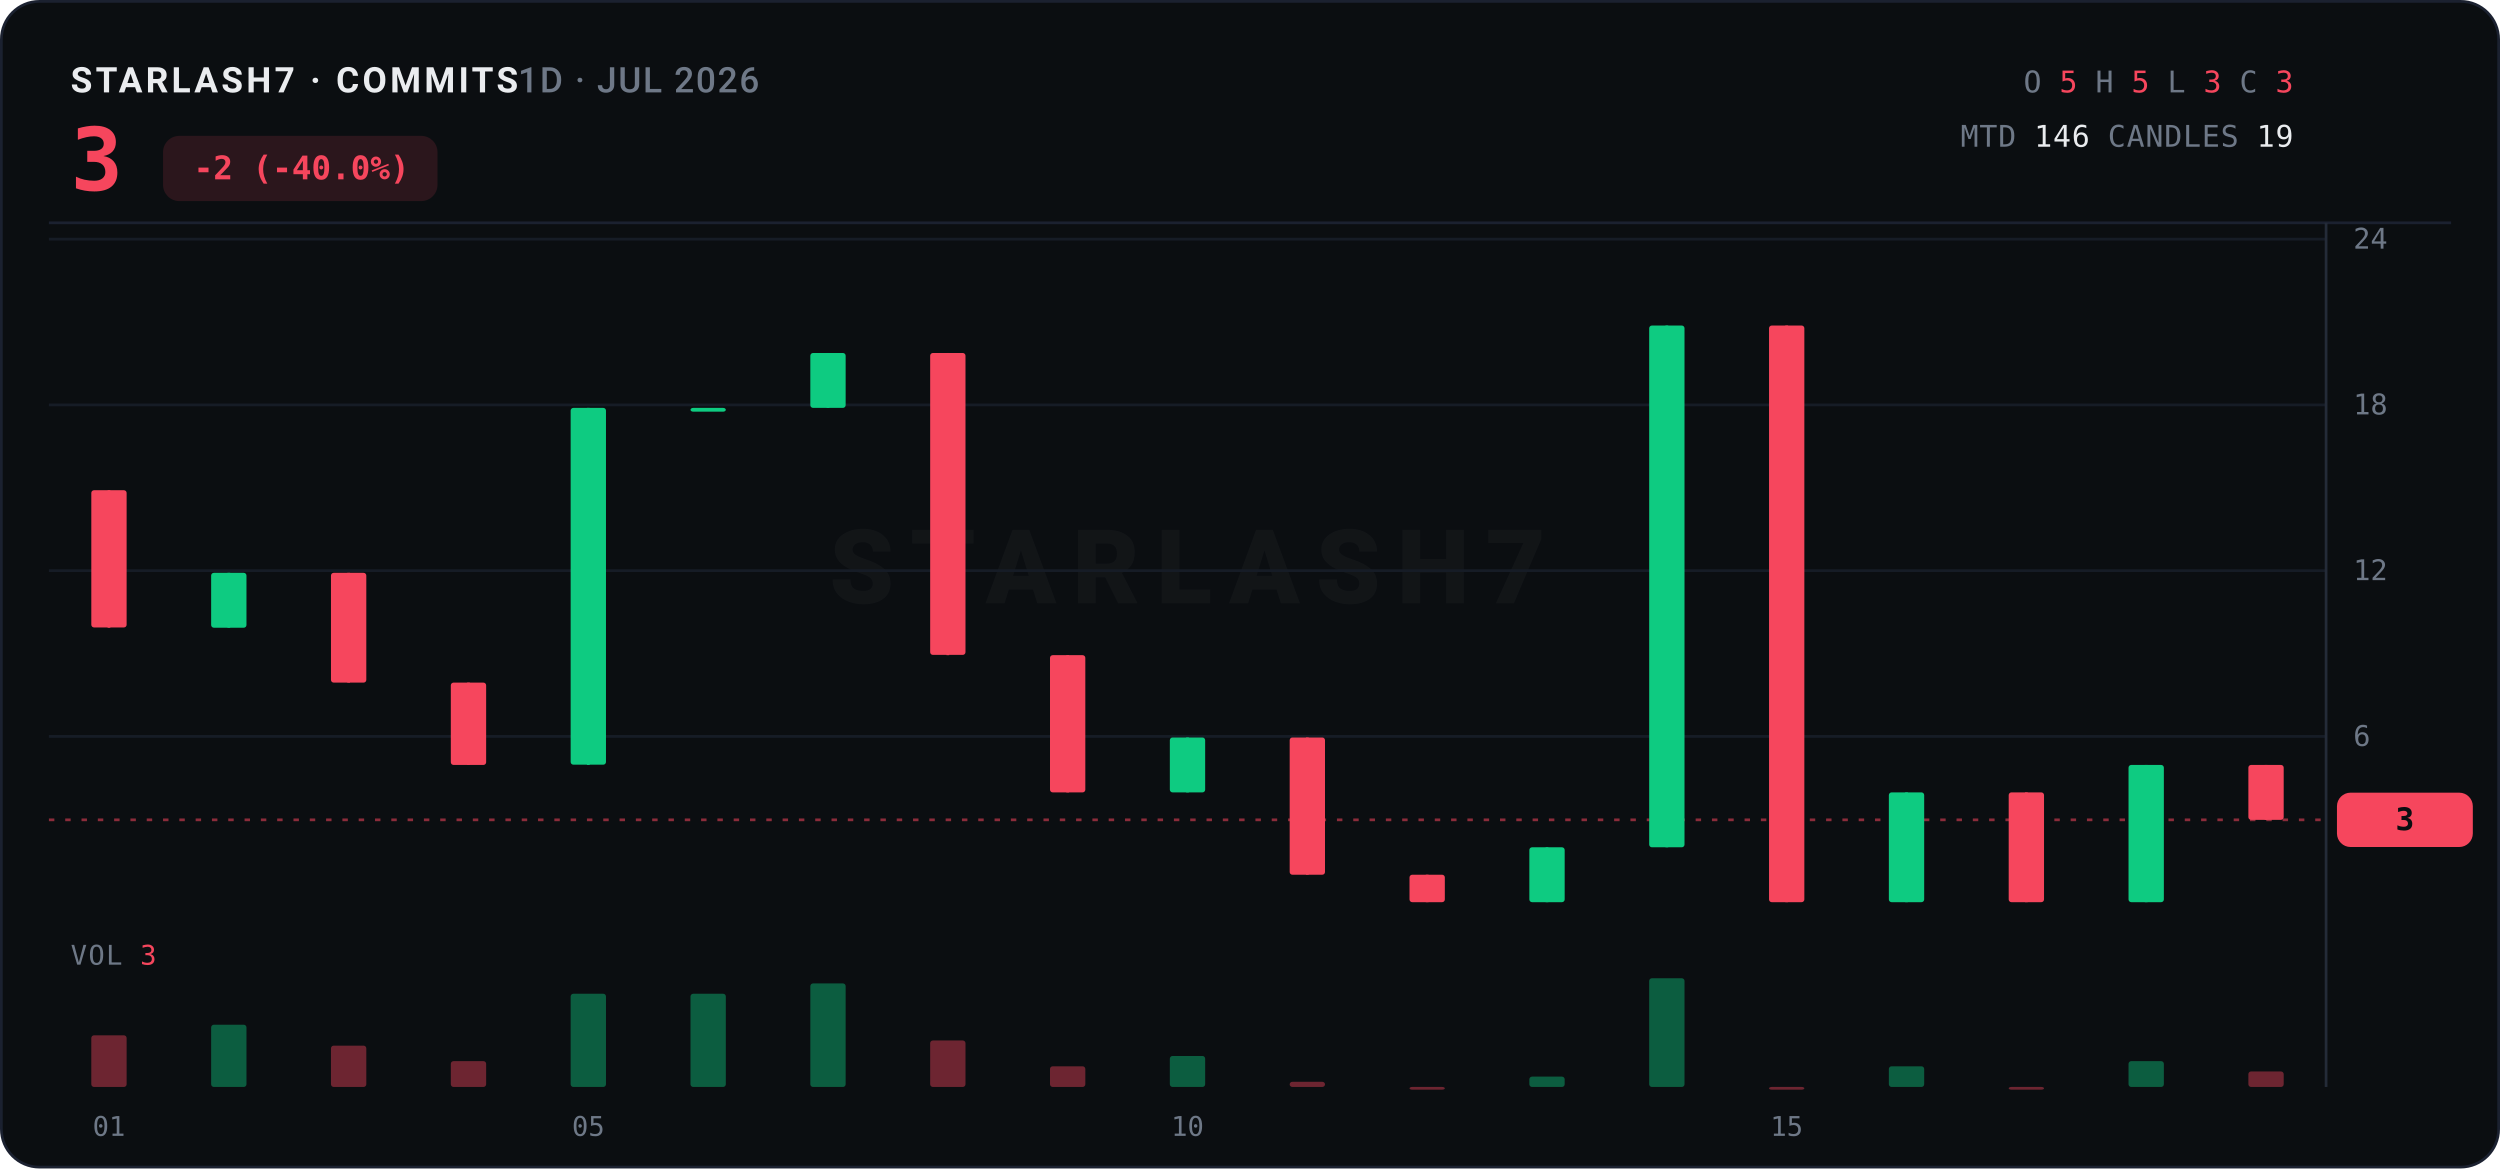
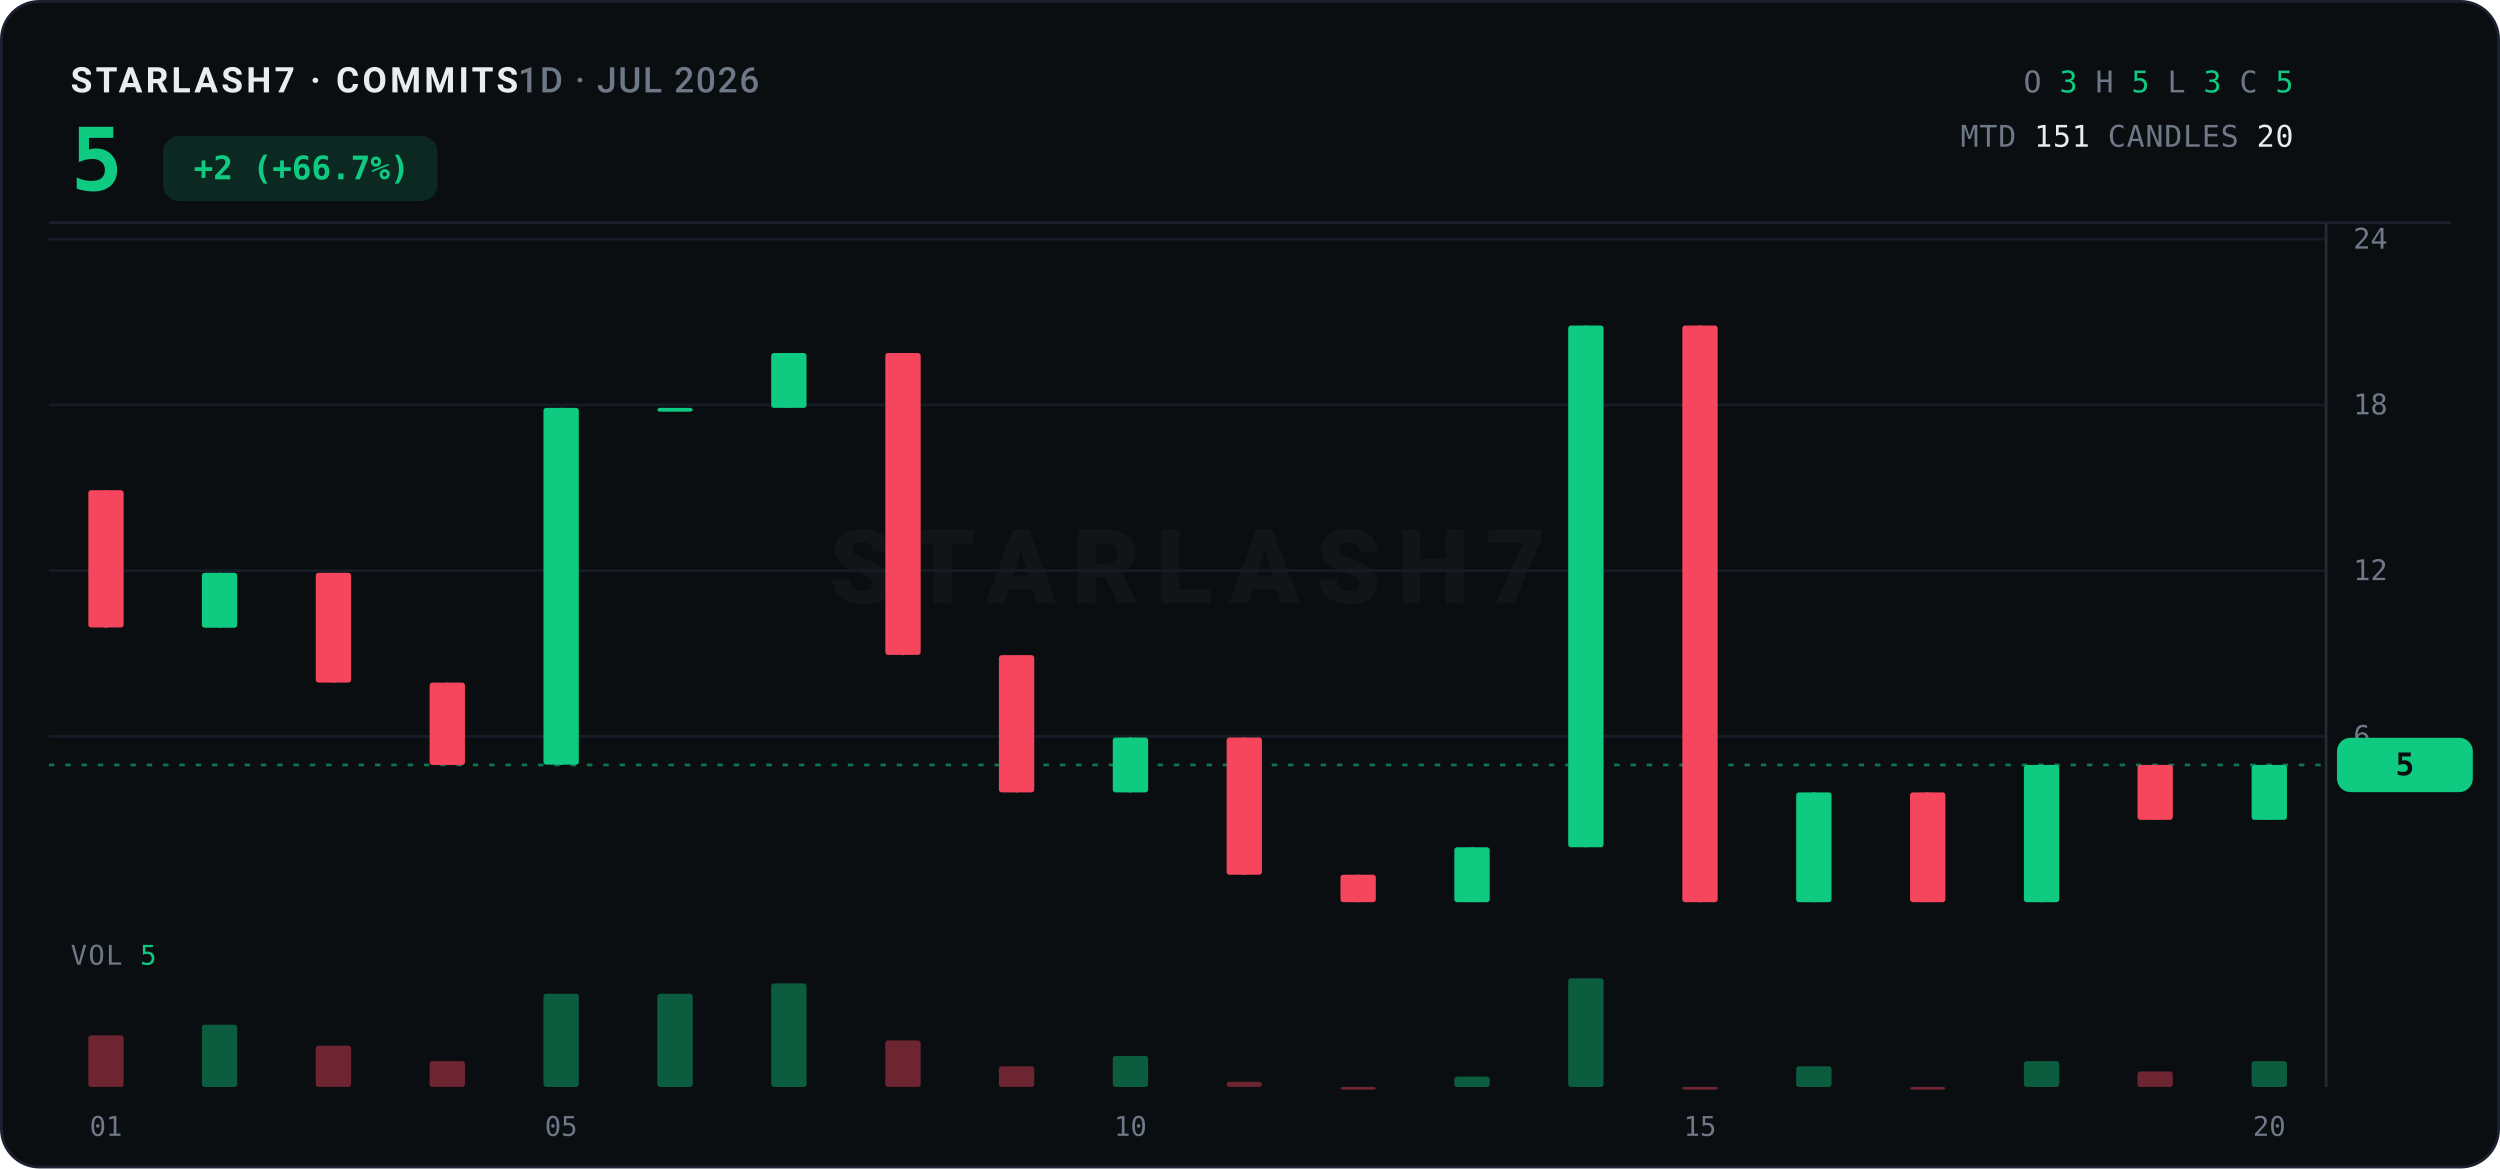
<svg xmlns="http://www.w3.org/2000/svg" width="920" height="430" viewBox="0 0 920 430">
  <rect x="0.5" y="0.5" width="919" height="429" rx="14" fill="#0B0E11" stroke="#1B2130" />
  <text x="26" y="34" font-family="ui-sans-serif,system-ui,-apple-system,'Segoe UI',Roboto,sans-serif" font-size="13" font-weight="700" letter-spacing="1.2" fill="#EAECEF">STARLASH7 · COMMITS<tspan fill="#6E7887" font-weight="500" letter-spacing="0.6">  1D · JUL 2026</tspan>
  </text>
-   <text x="26" y="70" font-family="ui-monospace,'SF Mono',SFMono-Regular,Menlo,Consolas,monospace" font-size="32" font-weight="800" fill="#F6465D" letter-spacing="-0.5">3</text>
-   <rect x="60" y="50" width="101" height="24" rx="6" fill="#F6465D" opacity="0.14" />
-   <text x="111" y="66" text-anchor="middle" font-family="ui-monospace,'SF Mono',SFMono-Regular,Menlo,Consolas,monospace" font-size="12" font-weight="700" fill="#F6465D">-2 (-40.0%)</text>
+   <text x="26" y="70" font-family="ui-monospace,'SF Mono',SFMono-Regular,Menlo,Consolas,monospace" font-size="32" font-weight="800" fill="#0ECB81" letter-spacing="-0.5">5</text>
+   <rect x="60" y="50" width="101" height="24" rx="6" fill="#0ECB81" opacity="0.14" />
+   <text x="111" y="66" text-anchor="middle" font-family="ui-monospace,'SF Mono',SFMono-Regular,Menlo,Consolas,monospace" font-size="12" font-weight="700" fill="#0ECB81">+2 (+66.7%)</text>
  <text x="844" y="34" text-anchor="end" font-family="ui-monospace,'SF Mono',SFMono-Regular,Menlo,Consolas,monospace" font-size="11" letter-spacing="0.3">
    <tspan fill="#6E7887">O</tspan>
-     <tspan fill="#F6465D">5</tspan>
+     <tspan fill="#0ECB81">3</tspan>
    <tspan fill="#6E7887">H</tspan>
-     <tspan fill="#F6465D">5</tspan>
+     <tspan fill="#0ECB81">5</tspan>
    <tspan fill="#6E7887">L</tspan>
-     <tspan fill="#F6465D">3</tspan>
+     <tspan fill="#0ECB81">3</tspan>
    <tspan fill="#6E7887">C</tspan>
-     <tspan fill="#F6465D">3</tspan>
+     <tspan fill="#0ECB81">5</tspan>
  </text>
  <text x="844" y="54" text-anchor="end" font-family="ui-monospace,'SF Mono',SFMono-Regular,Menlo,Consolas,monospace" font-size="11" letter-spacing="0.3">
    <tspan fill="#6E7887">MTD</tspan>
-     <tspan fill="#EAECEF">146</tspan>
+     <tspan fill="#EAECEF">151</tspan>
    <tspan fill="#6E7887">CANDLES</tspan>
-     <tspan fill="#EAECEF">19</tspan>
+     <tspan fill="#EAECEF">20</tspan>
  </text>
  <line x1="18" y1="82" x2="902" y2="82" stroke="#1B2130" stroke-width="1" />
  <text x="437.0" y="222.0" text-anchor="middle" font-family="ui-sans-serif,system-ui,-apple-system,'Segoe UI',Roboto,sans-serif" font-size="38" font-weight="800" letter-spacing="6" fill="#EAECEF" opacity="0.035">STARLASH7</text>
  <line x1="18" y1="271.0" x2="856" y2="271.0" stroke="#161C26" stroke-width="1" />
  <text x="866" y="274.5" font-family="ui-monospace,'SF Mono',SFMono-Regular,Menlo,Consolas,monospace" font-size="10.5" fill="#6E7887">6</text>
  <line x1="18" y1="210.0" x2="856" y2="210.0" stroke="#161C26" stroke-width="1" />
  <text x="866" y="213.5" font-family="ui-monospace,'SF Mono',SFMono-Regular,Menlo,Consolas,monospace" font-size="10.5" fill="#6E7887">12</text>
  <line x1="18" y1="149.0" x2="856" y2="149.0" stroke="#161C26" stroke-width="1" />
  <text x="866" y="152.5" font-family="ui-monospace,'SF Mono',SFMono-Regular,Menlo,Consolas,monospace" font-size="10.5" fill="#6E7887">18</text>
  <line x1="18" y1="88.0" x2="856" y2="88.0" stroke="#161C26" stroke-width="1" />
  <text x="866" y="91.5" font-family="ui-monospace,'SF Mono',SFMono-Regular,Menlo,Consolas,monospace" font-size="10.5" fill="#6E7887">24</text>
  <line x1="856" y1="82" x2="856" y2="400" stroke="#242B38" stroke-width="1" />
-   <line x1="18" y1="301.7" x2="856" y2="301.7" stroke="#F6465D" stroke-width="1" stroke-dasharray="2 4" opacity="0.55" />
-   <rect x="860" y="291.7" width="50" height="20" rx="5" fill="#F6465D" />
-   <text x="885.0" y="305.5" text-anchor="middle" font-family="ui-monospace,'SF Mono',SFMono-Regular,Menlo,Consolas,monospace" font-size="11.5" font-weight="800" fill="#0B0E11">3</text>
-   <line x1="40.1" y1="180.4" x2="40.1" y2="231.0" stroke="#F6465D" stroke-width="1" />
-   <rect x="33.6" y="180.4" width="13.0" height="50.5" rx="1" fill="#F6465D" />
-   <line x1="84.2" y1="210.8" x2="84.2" y2="231.0" stroke="#0ECB81" stroke-width="1" />
-   <rect x="77.7" y="210.8" width="13.0" height="20.2" rx="1" fill="#0ECB81" />
-   <line x1="128.3" y1="210.8" x2="128.3" y2="251.2" stroke="#F6465D" stroke-width="1" />
-   <rect x="121.8" y="210.8" width="13.0" height="40.4" rx="1" fill="#F6465D" />
-   <line x1="172.4" y1="251.2" x2="172.4" y2="281.5" stroke="#F6465D" stroke-width="1" />
-   <rect x="165.9" y="251.2" width="13.0" height="30.3" rx="1" fill="#F6465D" />
-   <line x1="216.5" y1="150.1" x2="216.5" y2="281.5" stroke="#0ECB81" stroke-width="1" />
-   <rect x="210.0" y="150.1" width="13.0" height="131.3" rx="1" fill="#0ECB81" />
-   <line x1="260.6" y1="150.1" x2="260.6" y2="150.1" stroke="#0ECB81" stroke-width="1" />
-   <rect x="254.1" y="150.1" width="13.0" height="1.4" rx="1" fill="#0ECB81" />
-   <line x1="304.7" y1="129.9" x2="304.7" y2="150.1" stroke="#0ECB81" stroke-width="1" />
-   <rect x="298.2" y="129.9" width="13.0" height="20.2" rx="1" fill="#0ECB81" />
-   <line x1="348.8" y1="129.9" x2="348.8" y2="241.1" stroke="#F6465D" stroke-width="1" />
-   <rect x="342.3" y="129.9" width="13.0" height="111.1" rx="1" fill="#F6465D" />
-   <line x1="392.9" y1="241.1" x2="392.9" y2="291.6" stroke="#F6465D" stroke-width="1" />
-   <rect x="386.4" y="241.1" width="13.0" height="50.5" rx="1" fill="#F6465D" />
-   <line x1="437.0" y1="271.4" x2="437.0" y2="291.6" stroke="#0ECB81" stroke-width="1" />
-   <rect x="430.5" y="271.4" width="13.0" height="20.2" rx="1" fill="#0ECB81" />
-   <line x1="481.1" y1="271.4" x2="481.1" y2="321.9" stroke="#F6465D" stroke-width="1" />
-   <rect x="474.6" y="271.4" width="13.0" height="50.5" rx="1" fill="#F6465D" />
-   <line x1="525.2" y1="321.9" x2="525.2" y2="332.0" stroke="#F6465D" stroke-width="1" />
-   <rect x="518.7" y="321.9" width="13.0" height="10.1" rx="1" fill="#F6465D" />
-   <line x1="569.3" y1="311.8" x2="569.3" y2="332.0" stroke="#0ECB81" stroke-width="1" />
-   <rect x="562.8" y="311.8" width="13.0" height="20.2" rx="1" fill="#0ECB81" />
-   <line x1="613.4" y1="119.8" x2="613.4" y2="311.8" stroke="#0ECB81" stroke-width="1" />
-   <rect x="606.9" y="119.8" width="13.0" height="192.0" rx="1" fill="#0ECB81" />
-   <line x1="657.5" y1="119.8" x2="657.5" y2="332.0" stroke="#F6465D" stroke-width="1" />
-   <rect x="651.0" y="119.8" width="13.0" height="212.2" rx="1" fill="#F6465D" />
-   <line x1="701.6" y1="291.6" x2="701.6" y2="332.0" stroke="#0ECB81" stroke-width="1" />
-   <rect x="695.1" y="291.6" width="13.0" height="40.4" rx="1" fill="#0ECB81" />
-   <line x1="745.7" y1="291.6" x2="745.7" y2="332.0" stroke="#F6465D" stroke-width="1" />
-   <rect x="739.2" y="291.6" width="13.0" height="40.4" rx="1" fill="#F6465D" />
-   <line x1="789.8" y1="281.5" x2="789.8" y2="332.0" stroke="#0ECB81" stroke-width="1" />
-   <rect x="783.3" y="281.5" width="13.0" height="50.5" rx="1" fill="#0ECB81" />
-   <line x1="833.9" y1="281.5" x2="833.9" y2="301.7" stroke="#F6465D" stroke-width="1" />
-   <rect x="827.4" y="281.5" width="13.0" height="20.2" rx="1" fill="#F6465D" />
-   <text x="26" y="355" font-family="ui-monospace,'SF Mono',SFMono-Regular,Menlo,Consolas,monospace" font-size="10" letter-spacing="0.5" fill="#6E7887">VOL <tspan fill="#F6465D">3</tspan>
+   <line x1="18" y1="281.5" x2="856" y2="281.5" stroke="#0ECB81" stroke-width="1" stroke-dasharray="2 4" opacity="0.55" />
+   <rect x="860" y="271.5" width="50" height="20" rx="5" fill="#0ECB81" />
+   <text x="885.0" y="285.3" text-anchor="middle" font-family="ui-monospace,'SF Mono',SFMono-Regular,Menlo,Consolas,monospace" font-size="11.5" font-weight="800" fill="#0B0E11">5</text>
+   <line x1="39.0" y1="180.4" x2="39.0" y2="231.0" stroke="#F6465D" stroke-width="1" />
+   <rect x="32.5" y="180.4" width="13.0" height="50.5" rx="1" fill="#F6465D" />
+   <line x1="80.8" y1="210.8" x2="80.8" y2="231.0" stroke="#0ECB81" stroke-width="1" />
+   <rect x="74.3" y="210.8" width="13.0" height="20.2" rx="1" fill="#0ECB81" />
+   <line x1="122.8" y1="210.8" x2="122.8" y2="251.2" stroke="#F6465D" stroke-width="1" />
+   <rect x="116.2" y="210.8" width="13.0" height="40.4" rx="1" fill="#F6465D" />
+   <line x1="164.6" y1="251.2" x2="164.6" y2="281.5" stroke="#F6465D" stroke-width="1" />
+   <rect x="158.1" y="251.2" width="13.0" height="30.3" rx="1" fill="#F6465D" />
+   <line x1="206.5" y1="150.1" x2="206.5" y2="281.5" stroke="#0ECB81" stroke-width="1" />
+   <rect x="200.0" y="150.1" width="13.0" height="131.3" rx="1" fill="#0ECB81" />
+   <line x1="248.4" y1="150.1" x2="248.4" y2="150.1" stroke="#0ECB81" stroke-width="1" />
+   <rect x="241.9" y="150.1" width="13.0" height="1.4" rx="1" fill="#0ECB81" />
+   <line x1="290.3" y1="129.9" x2="290.3" y2="150.1" stroke="#0ECB81" stroke-width="1" />
+   <rect x="283.8" y="129.9" width="13.0" height="20.2" rx="1" fill="#0ECB81" />
+   <line x1="332.2" y1="129.9" x2="332.2" y2="241.1" stroke="#F6465D" stroke-width="1" />
+   <rect x="325.8" y="129.9" width="13.0" height="111.1" rx="1" fill="#F6465D" />
+   <line x1="374.1" y1="241.1" x2="374.1" y2="291.6" stroke="#F6465D" stroke-width="1" />
+   <rect x="367.6" y="241.1" width="13.0" height="50.5" rx="1" fill="#F6465D" />
+   <line x1="416.0" y1="271.4" x2="416.0" y2="291.6" stroke="#0ECB81" stroke-width="1" />
+   <rect x="409.5" y="271.4" width="13.0" height="20.2" rx="1" fill="#0ECB81" />
+   <line x1="457.9" y1="271.4" x2="457.9" y2="321.9" stroke="#F6465D" stroke-width="1" />
+   <rect x="451.4" y="271.4" width="13.0" height="50.5" rx="1" fill="#F6465D" />
+   <line x1="499.8" y1="321.9" x2="499.8" y2="332.0" stroke="#F6465D" stroke-width="1" />
+   <rect x="493.3" y="321.9" width="13.0" height="10.1" rx="1" fill="#F6465D" />
+   <line x1="541.8" y1="311.8" x2="541.8" y2="332.0" stroke="#0ECB81" stroke-width="1" />
+   <rect x="535.2" y="311.8" width="13.0" height="20.2" rx="1" fill="#0ECB81" />
+   <line x1="583.6" y1="119.8" x2="583.6" y2="311.8" stroke="#0ECB81" stroke-width="1" />
+   <rect x="577.1" y="119.8" width="13.0" height="192.0" rx="1" fill="#0ECB81" />
+   <line x1="625.6" y1="119.8" x2="625.6" y2="332.0" stroke="#F6465D" stroke-width="1" />
+   <rect x="619.1" y="119.8" width="13.0" height="212.2" rx="1" fill="#F6465D" />
+   <line x1="667.5" y1="291.6" x2="667.5" y2="332.0" stroke="#0ECB81" stroke-width="1" />
+   <rect x="661.0" y="291.6" width="13.0" height="40.4" rx="1" fill="#0ECB81" />
+   <line x1="709.4" y1="291.6" x2="709.4" y2="332.0" stroke="#F6465D" stroke-width="1" />
+   <rect x="702.9" y="291.6" width="13.0" height="40.4" rx="1" fill="#F6465D" />
+   <line x1="751.2" y1="281.5" x2="751.2" y2="332.0" stroke="#0ECB81" stroke-width="1" />
+   <rect x="744.8" y="281.5" width="13.0" height="50.5" rx="1" fill="#0ECB81" />
+   <line x1="793.1" y1="281.5" x2="793.1" y2="301.7" stroke="#F6465D" stroke-width="1" />
+   <rect x="786.6" y="281.5" width="13.0" height="20.2" rx="1" fill="#F6465D" />
+   <line x1="835.1" y1="281.5" x2="835.1" y2="301.7" stroke="#0ECB81" stroke-width="1" />
+   <rect x="828.6" y="281.5" width="13.0" height="20.2" rx="1" fill="#0ECB81" />
+   <text x="26" y="355" font-family="ui-monospace,'SF Mono',SFMono-Regular,Menlo,Consolas,monospace" font-size="10" letter-spacing="0.5" fill="#6E7887">VOL <tspan fill="#0ECB81">5</tspan>
  </text>
-   <rect x="33.6" y="381.0" width="13.0" height="19.0" rx="1" fill="#F6465D" opacity="0.42" />
-   <rect x="77.7" y="377.1" width="13.0" height="22.9" rx="1" fill="#0ECB81" opacity="0.42" />
-   <rect x="121.8" y="384.8" width="13.0" height="15.2" rx="1" fill="#F6465D" opacity="0.42" />
-   <rect x="165.9" y="390.5" width="13.0" height="9.5" rx="1" fill="#F6465D" opacity="0.42" />
-   <rect x="210.0" y="365.7" width="13.0" height="34.3" rx="1" fill="#0ECB81" opacity="0.42" />
-   <rect x="254.1" y="365.7" width="13.0" height="34.3" rx="1" fill="#0ECB81" opacity="0.42" />
-   <rect x="298.2" y="361.9" width="13.0" height="38.1" rx="1" fill="#0ECB81" opacity="0.42" />
-   <rect x="342.3" y="382.9" width="13.0" height="17.1" rx="1" fill="#F6465D" opacity="0.42" />
-   <rect x="386.4" y="392.4" width="13.0" height="7.6" rx="1" fill="#F6465D" opacity="0.42" />
-   <rect x="430.5" y="388.6" width="13.0" height="11.4" rx="1" fill="#0ECB81" opacity="0.42" />
-   <rect x="474.6" y="398.1" width="13.0" height="1.9" rx="1" fill="#F6465D" opacity="0.42" />
-   <rect x="518.7" y="400.0" width="13.0" height="1.0" rx="1" fill="#F6465D" opacity="0.42" />
-   <rect x="562.8" y="396.2" width="13.0" height="3.8" rx="1" fill="#0ECB81" opacity="0.42" />
-   <rect x="606.9" y="360.0" width="13.0" height="40.0" rx="1" fill="#0ECB81" opacity="0.42" />
-   <rect x="651.0" y="400.0" width="13.0" height="1.0" rx="1" fill="#F6465D" opacity="0.42" />
-   <rect x="695.1" y="392.4" width="13.0" height="7.6" rx="1" fill="#0ECB81" opacity="0.42" />
-   <rect x="739.2" y="400.0" width="13.0" height="1.0" rx="1" fill="#F6465D" opacity="0.42" />
-   <rect x="783.3" y="390.5" width="13.0" height="9.5" rx="1" fill="#0ECB81" opacity="0.42" />
-   <rect x="827.4" y="394.3" width="13.0" height="5.7" rx="1" fill="#F6465D" opacity="0.42" />
-   <text x="40.1" y="418" text-anchor="middle" font-family="ui-monospace,'SF Mono',SFMono-Regular,Menlo,Consolas,monospace" font-size="10" fill="#6E7887">01</text>
-   <text x="216.5" y="418" text-anchor="middle" font-family="ui-monospace,'SF Mono',SFMono-Regular,Menlo,Consolas,monospace" font-size="10" fill="#6E7887">05</text>
-   <text x="437.0" y="418" text-anchor="middle" font-family="ui-monospace,'SF Mono',SFMono-Regular,Menlo,Consolas,monospace" font-size="10" fill="#6E7887">10</text>
-   <text x="657.5" y="418" text-anchor="middle" font-family="ui-monospace,'SF Mono',SFMono-Regular,Menlo,Consolas,monospace" font-size="10" fill="#6E7887">15</text>
+   <rect x="32.5" y="381.0" width="13.0" height="19.0" rx="1" fill="#F6465D" opacity="0.42" />
+   <rect x="74.3" y="377.1" width="13.0" height="22.9" rx="1" fill="#0ECB81" opacity="0.42" />
+   <rect x="116.2" y="384.8" width="13.0" height="15.2" rx="1" fill="#F6465D" opacity="0.42" />
+   <rect x="158.1" y="390.5" width="13.0" height="9.5" rx="1" fill="#F6465D" opacity="0.42" />
+   <rect x="200.0" y="365.7" width="13.0" height="34.3" rx="1" fill="#0ECB81" opacity="0.42" />
+   <rect x="241.9" y="365.7" width="13.0" height="34.3" rx="1" fill="#0ECB81" opacity="0.42" />
+   <rect x="283.8" y="361.9" width="13.0" height="38.1" rx="1" fill="#0ECB81" opacity="0.42" />
+   <rect x="325.8" y="382.9" width="13.0" height="17.1" rx="1" fill="#F6465D" opacity="0.42" />
+   <rect x="367.6" y="392.4" width="13.0" height="7.6" rx="1" fill="#F6465D" opacity="0.42" />
+   <rect x="409.5" y="388.6" width="13.0" height="11.4" rx="1" fill="#0ECB81" opacity="0.42" />
+   <rect x="451.4" y="398.1" width="13.0" height="1.9" rx="1" fill="#F6465D" opacity="0.42" />
+   <rect x="493.3" y="400.0" width="13.0" height="1.0" rx="1" fill="#F6465D" opacity="0.42" />
+   <rect x="535.2" y="396.2" width="13.0" height="3.8" rx="1" fill="#0ECB81" opacity="0.42" />
+   <rect x="577.1" y="360.0" width="13.0" height="40.0" rx="1" fill="#0ECB81" opacity="0.42" />
+   <rect x="619.1" y="400.0" width="13.0" height="1.0" rx="1" fill="#F6465D" opacity="0.42" />
+   <rect x="661.0" y="392.4" width="13.0" height="7.6" rx="1" fill="#0ECB81" opacity="0.42" />
+   <rect x="702.9" y="400.0" width="13.0" height="1.0" rx="1" fill="#F6465D" opacity="0.42" />
+   <rect x="744.8" y="390.5" width="13.0" height="9.5" rx="1" fill="#0ECB81" opacity="0.42" />
+   <rect x="786.6" y="394.3" width="13.0" height="5.7" rx="1" fill="#F6465D" opacity="0.42" />
+   <rect x="828.6" y="390.5" width="13.0" height="9.5" rx="1" fill="#0ECB81" opacity="0.42" />
+   <text x="39.0" y="418" text-anchor="middle" font-family="ui-monospace,'SF Mono',SFMono-Regular,Menlo,Consolas,monospace" font-size="10" fill="#6E7887">01</text>
+   <text x="206.5" y="418" text-anchor="middle" font-family="ui-monospace,'SF Mono',SFMono-Regular,Menlo,Consolas,monospace" font-size="10" fill="#6E7887">05</text>
+   <text x="416.0" y="418" text-anchor="middle" font-family="ui-monospace,'SF Mono',SFMono-Regular,Menlo,Consolas,monospace" font-size="10" fill="#6E7887">10</text>
+   <text x="625.6" y="418" text-anchor="middle" font-family="ui-monospace,'SF Mono',SFMono-Regular,Menlo,Consolas,monospace" font-size="10" fill="#6E7887">15</text>
+   <text x="835.1" y="418" text-anchor="middle" font-family="ui-monospace,'SF Mono',SFMono-Regular,Menlo,Consolas,monospace" font-size="10" fill="#6E7887">20</text>
</svg>
